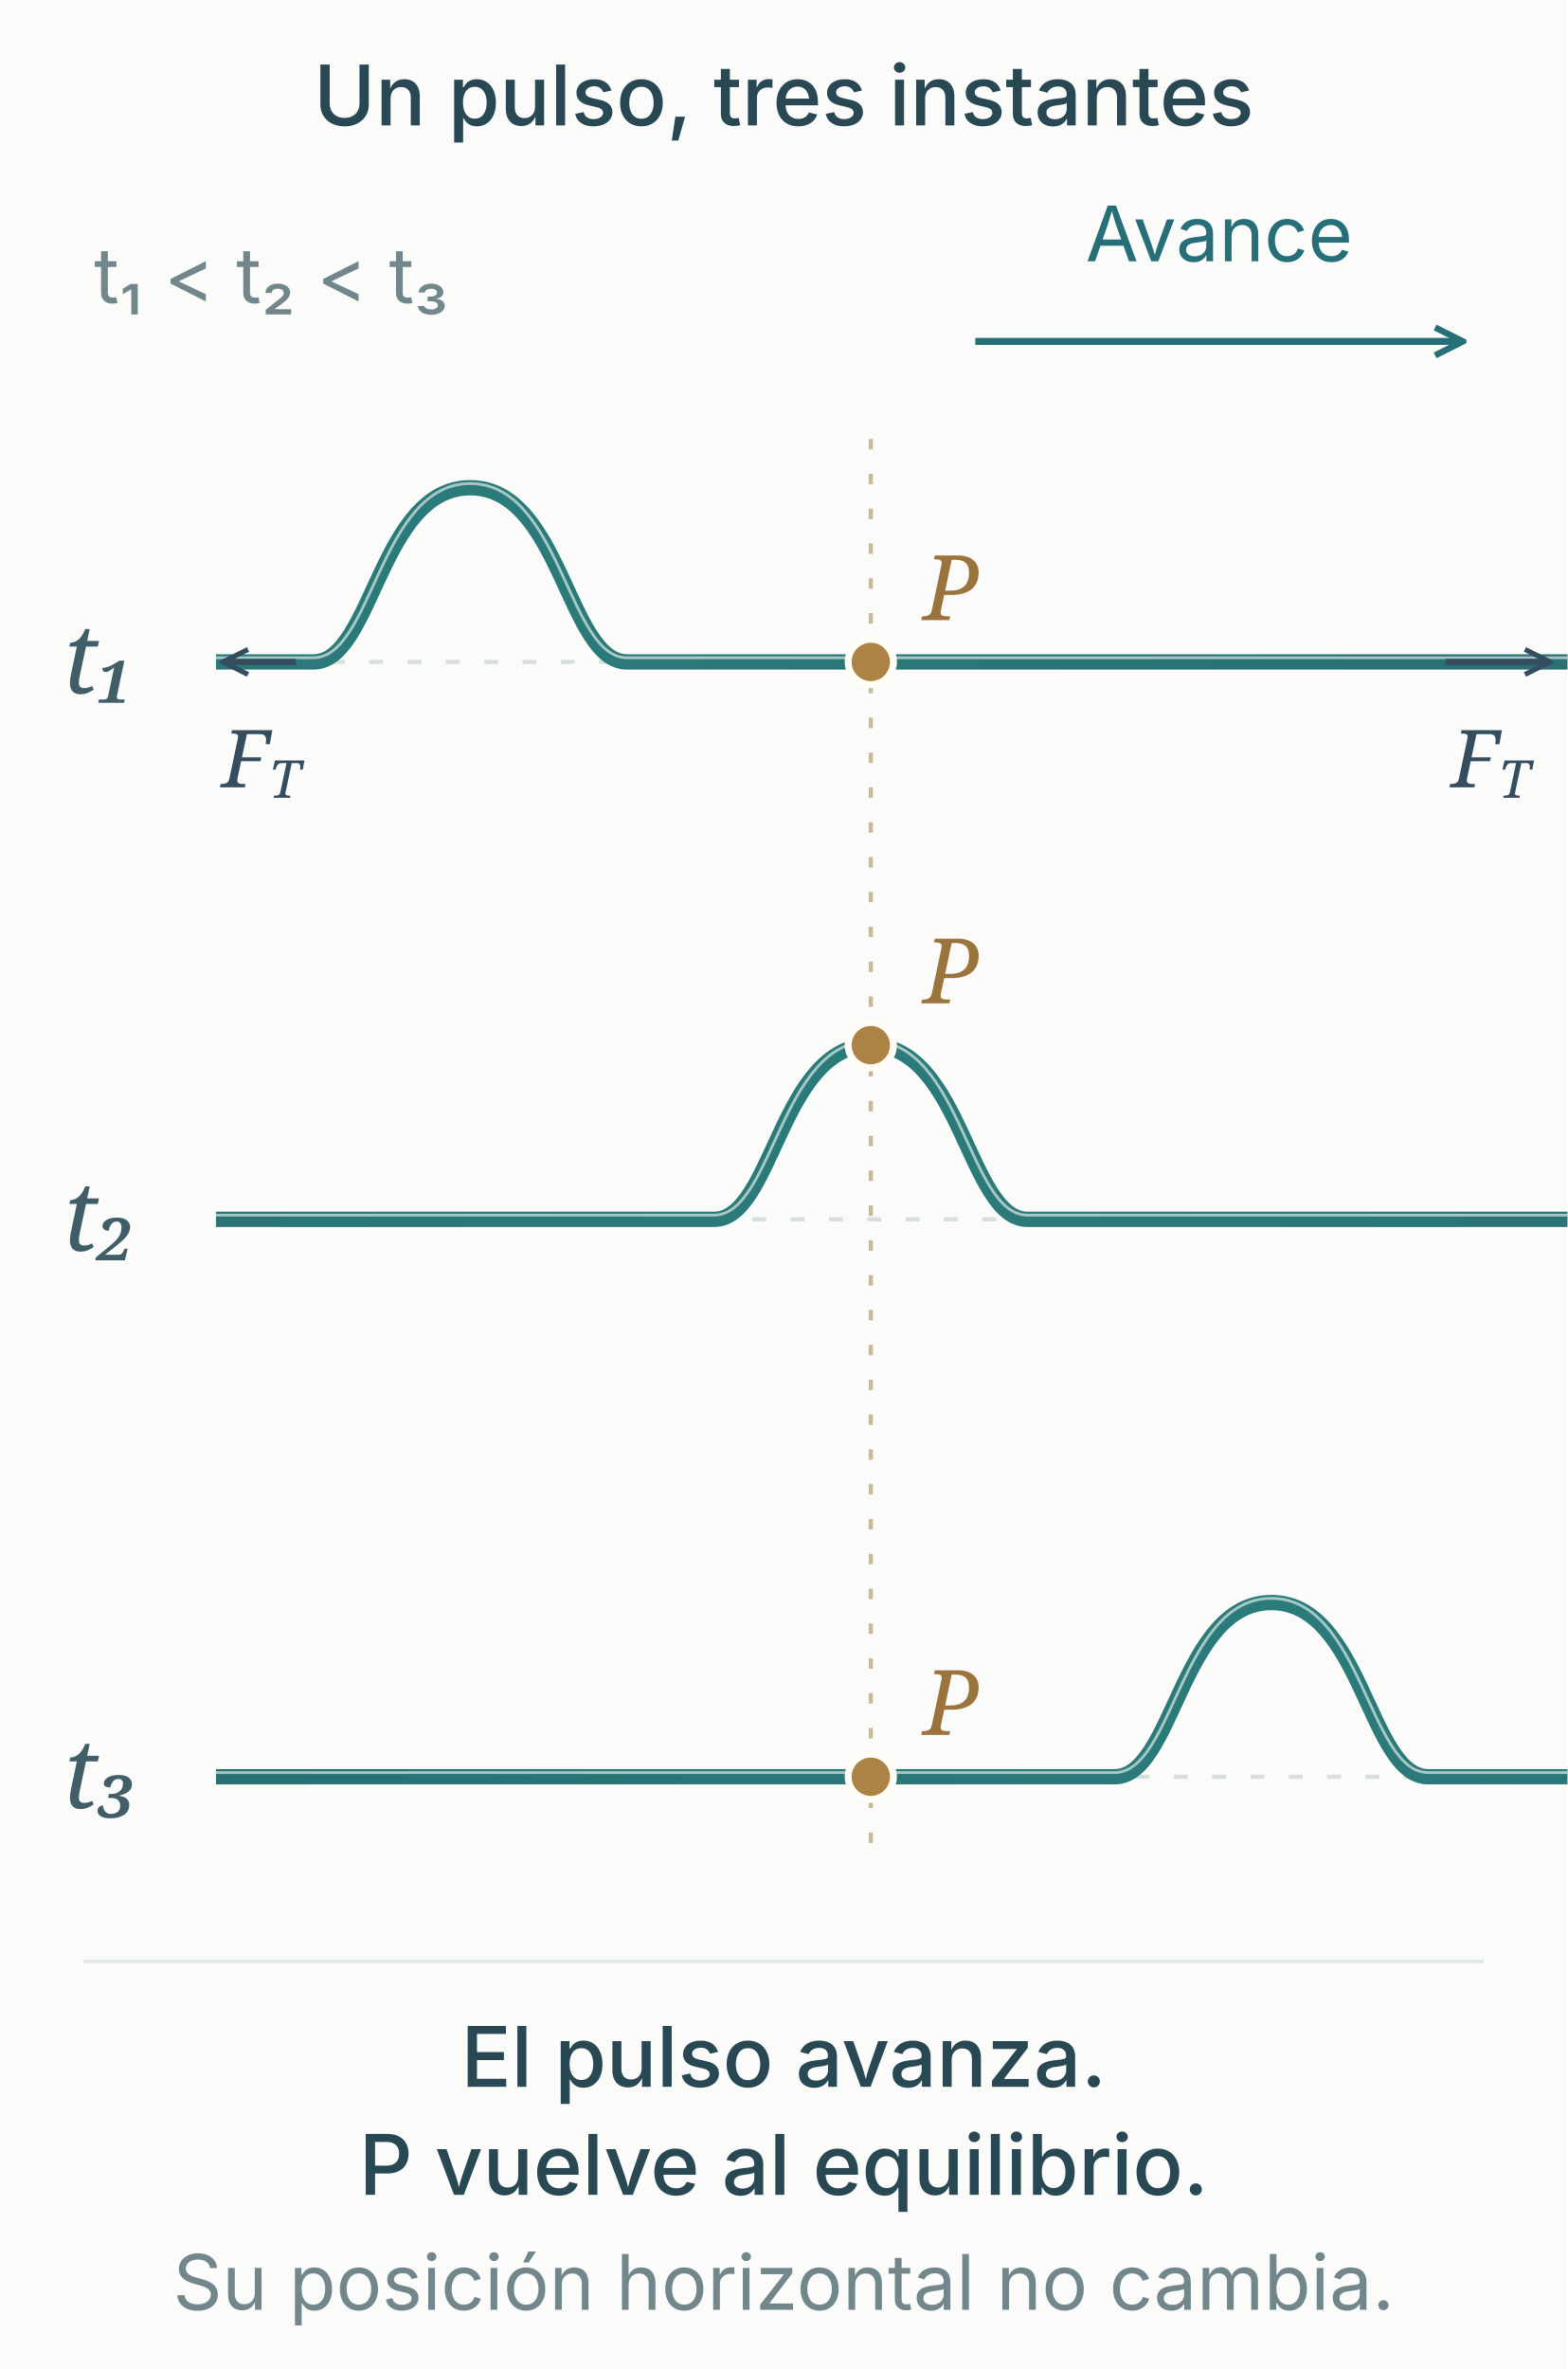
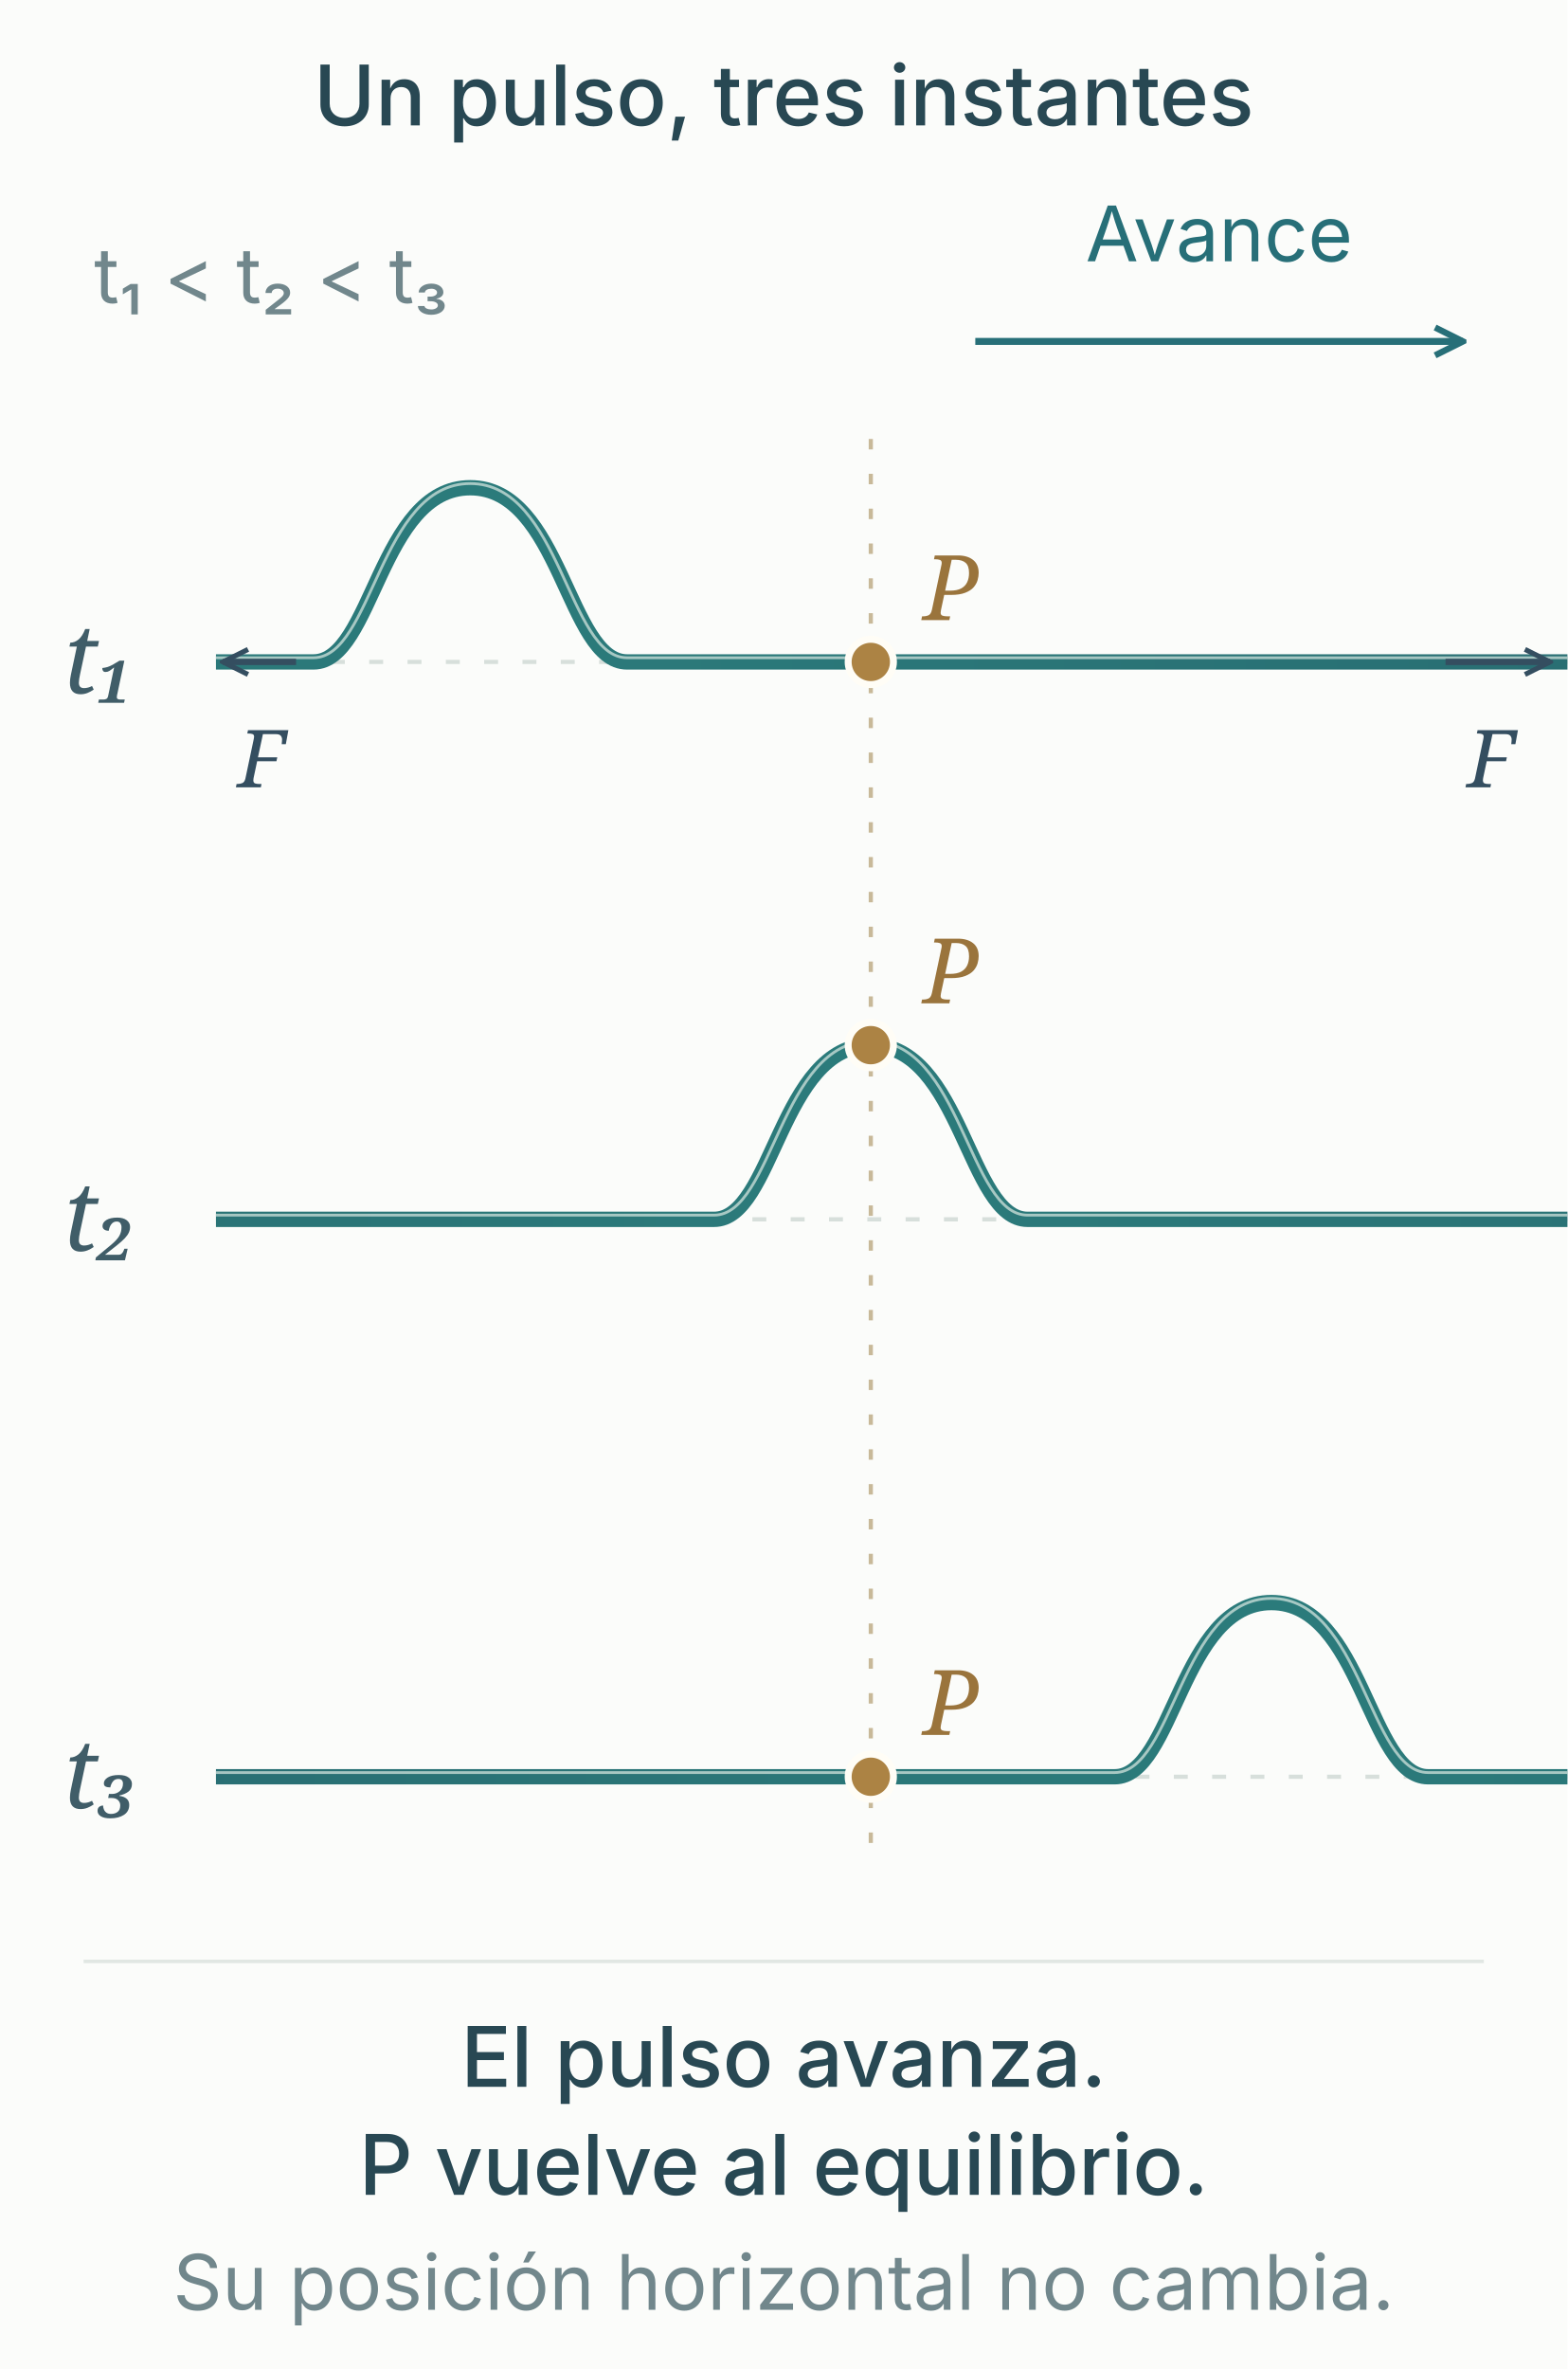
<svg xmlns="http://www.w3.org/2000/svg" viewBox="0 0 450 680" width="450" height="680" role="img" aria-labelledby="string-pulse-mobile-title string-pulse-mobile-desc">
  <defs>
    <linearGradient id="string-pulse-mobile-rope" x1="0" y1="0" x2="1" y2="0">
      <stop stop-color="#245563" />
      <stop offset=".5" stop-color="#2b7b7b" />
      <stop offset="1" stop-color="#245563" />
    </linearGradient>
    <marker id="string-pulse-mobile-travel" markerWidth="10" markerHeight="10" viewBox="0 0 10 10" refX="9" refY="5" markerUnits="userSpaceOnUse" orient="auto">
      <path d="M1 1L9 5L1 9" fill="none" stroke="#276f78" stroke-width="1.8" />
    </marker>
    <marker id="string-pulse-mobile-force" markerWidth="9" markerHeight="9" viewBox="0 0 10 10" refX="9" refY="5" markerUnits="userSpaceOnUse" orient="auto">
      <path d="M1 1L9 5L1 9" fill="none" stroke="#344e60" stroke-width="1.6" />
    </marker>
    <path id="string-pulse-mobile-profile" d="M-1000 0H-45C-28 0-26-50 0-50C26-50 28 0 45 0H1000" />
    <clipPath id="string-pulse-mobile-window">
      <rect x="62" y="112" width="388" height="434" />
    </clipPath>
  </defs>
  <style>
    text{font-family:Inter,Arial,sans-serif;fill:#284853}
    .pulse-mobile-intro{font-size:24px;font-weight:500}
    .pulse-mobile-note{font-size:22px;fill:#71878c}
    .pulse-mobile-time{font-family:Georgia,serif;font-style:italic;font-size:28px;fill:#405d68}
    .pulse-mobile-point{font-family:Georgia,serif;font-style:italic;font-size:26px;fill:#9a743c}
    .pulse-mobile-force{font-family:Georgia,serif;font-style:italic;font-size:23px;fill:#344e60}
    .pulse-mobile-caption{font-size:24px;font-weight:500}
    .pulse-mobile-baseline{stroke:#d7dfdb;stroke-width:1.2;stroke-dasharray:4 7;fill:none}
    .pulse-mobile-rope{stroke:url(#string-pulse-mobile-rope);stroke-width:4.4;stroke-linecap:round;stroke-linejoin:round;fill:none}
  </style>
  <rect width="450" height="680" fill="#fbfcfa" />
  <text class="pulse-mobile-intro" x="225" y="36" text-anchor="middle">Un pulso, tres instantes</text>
  <text class="pulse-mobile-note" x="27" y="87">t₁ &lt; t₂ &lt; t₃</text>
  <text class="pulse-mobile-note" x="350" y="75" text-anchor="middle" style="fill:#276f78">Avance</text>
  <path d="M280 98H420" fill="none" stroke="#276f78" stroke-width="2" marker-end="url(#string-pulse-mobile-travel)" />
  <path d="M250 126V535" fill="none" stroke="#c8b999" stroke-width="1.2" stroke-dasharray="3 7" />
  <g clip-path="url(#string-pulse-mobile-window)">
    <path class="pulse-mobile-baseline" d="M62 190H452M62 350H452M62 510H452" />
    <g data-snapshot="t1" data-center-x="135" data-equilibrium-y="190">
      <use href="#string-pulse-mobile-profile" class="pulse-mobile-rope" transform="translate(135 190)" />
      <use href="#string-pulse-mobile-profile" transform="translate(135 188.8)" fill="none" stroke="#dbe9e3" stroke-width=".8" stroke-linecap="round" opacity=".7" />
    </g>
    <g data-snapshot="t2" data-center-x="250" data-equilibrium-y="350">
      <use href="#string-pulse-mobile-profile" class="pulse-mobile-rope" transform="translate(250 350)" />
      <use href="#string-pulse-mobile-profile" transform="translate(250 348.8)" fill="none" stroke="#dbe9e3" stroke-width=".8" stroke-linecap="round" opacity=".7" />
    </g>
    <g data-snapshot="t3" data-center-x="365" data-equilibrium-y="510">
      <use href="#string-pulse-mobile-profile" class="pulse-mobile-rope" transform="translate(365 510)" />
      <use href="#string-pulse-mobile-profile" transform="translate(365 508.8)" fill="none" stroke="#dbe9e3" stroke-width=".8" stroke-linecap="round" opacity=".7" />
    </g>
  </g>
  <text class="pulse-mobile-time" x="18" y="199">t₁</text>
  <text class="pulse-mobile-time" x="18" y="359">t₂</text>
  <text class="pulse-mobile-time" x="18" y="519">t₃</text>
  <path d="M85 190H64" fill="none" stroke="#344e60" stroke-width="1.8" marker-end="url(#string-pulse-mobile-force)" />
  <path d="M415 190H445" fill="none" stroke="#344e60" stroke-width="1.8" marker-end="url(#string-pulse-mobile-force)" />
-   <text class="pulse-mobile-force" x="75" y="226" text-anchor="middle">F<tspan baseline-shift="sub" font-size="15">T</tspan>
-   </text>
-   <text class="pulse-mobile-force" x="428" y="226" text-anchor="middle">F<tspan baseline-shift="sub" font-size="15">T</tspan>
-   </text>
+   <text class="pulse-mobile-force" x="75" y="226" text-anchor="middle">F</text>
+   <text class="pulse-mobile-force" x="428" y="226" text-anchor="middle">F</text>
  <g fill="#ac8344" stroke="#fffdf6" stroke-width="2">
    <circle data-material-point="P" cx="250" cy="190" r="6.5" />
    <circle data-material-point="P" cx="250" cy="300" r="6.5" />
    <circle data-material-point="P" cx="250" cy="510" r="6.5" />
  </g>
  <text class="pulse-mobile-point" x="265" y="178">P</text>
  <text class="pulse-mobile-point" x="265" y="288">P</text>
  <text class="pulse-mobile-point" x="265" y="498">P</text>
  <path d="M24 563H426" fill="none" stroke="#e1e7e3" stroke-width="1" />
  <text class="pulse-mobile-caption" x="225" y="599" text-anchor="middle">El pulso avanza.</text>
  <text class="pulse-mobile-caption" x="225" y="630" text-anchor="middle">P vuelve al equilibrio.</text>
  <text class="pulse-mobile-note" x="225" y="663" text-anchor="middle">Su posición horizontal no cambia.</text>
</svg>
